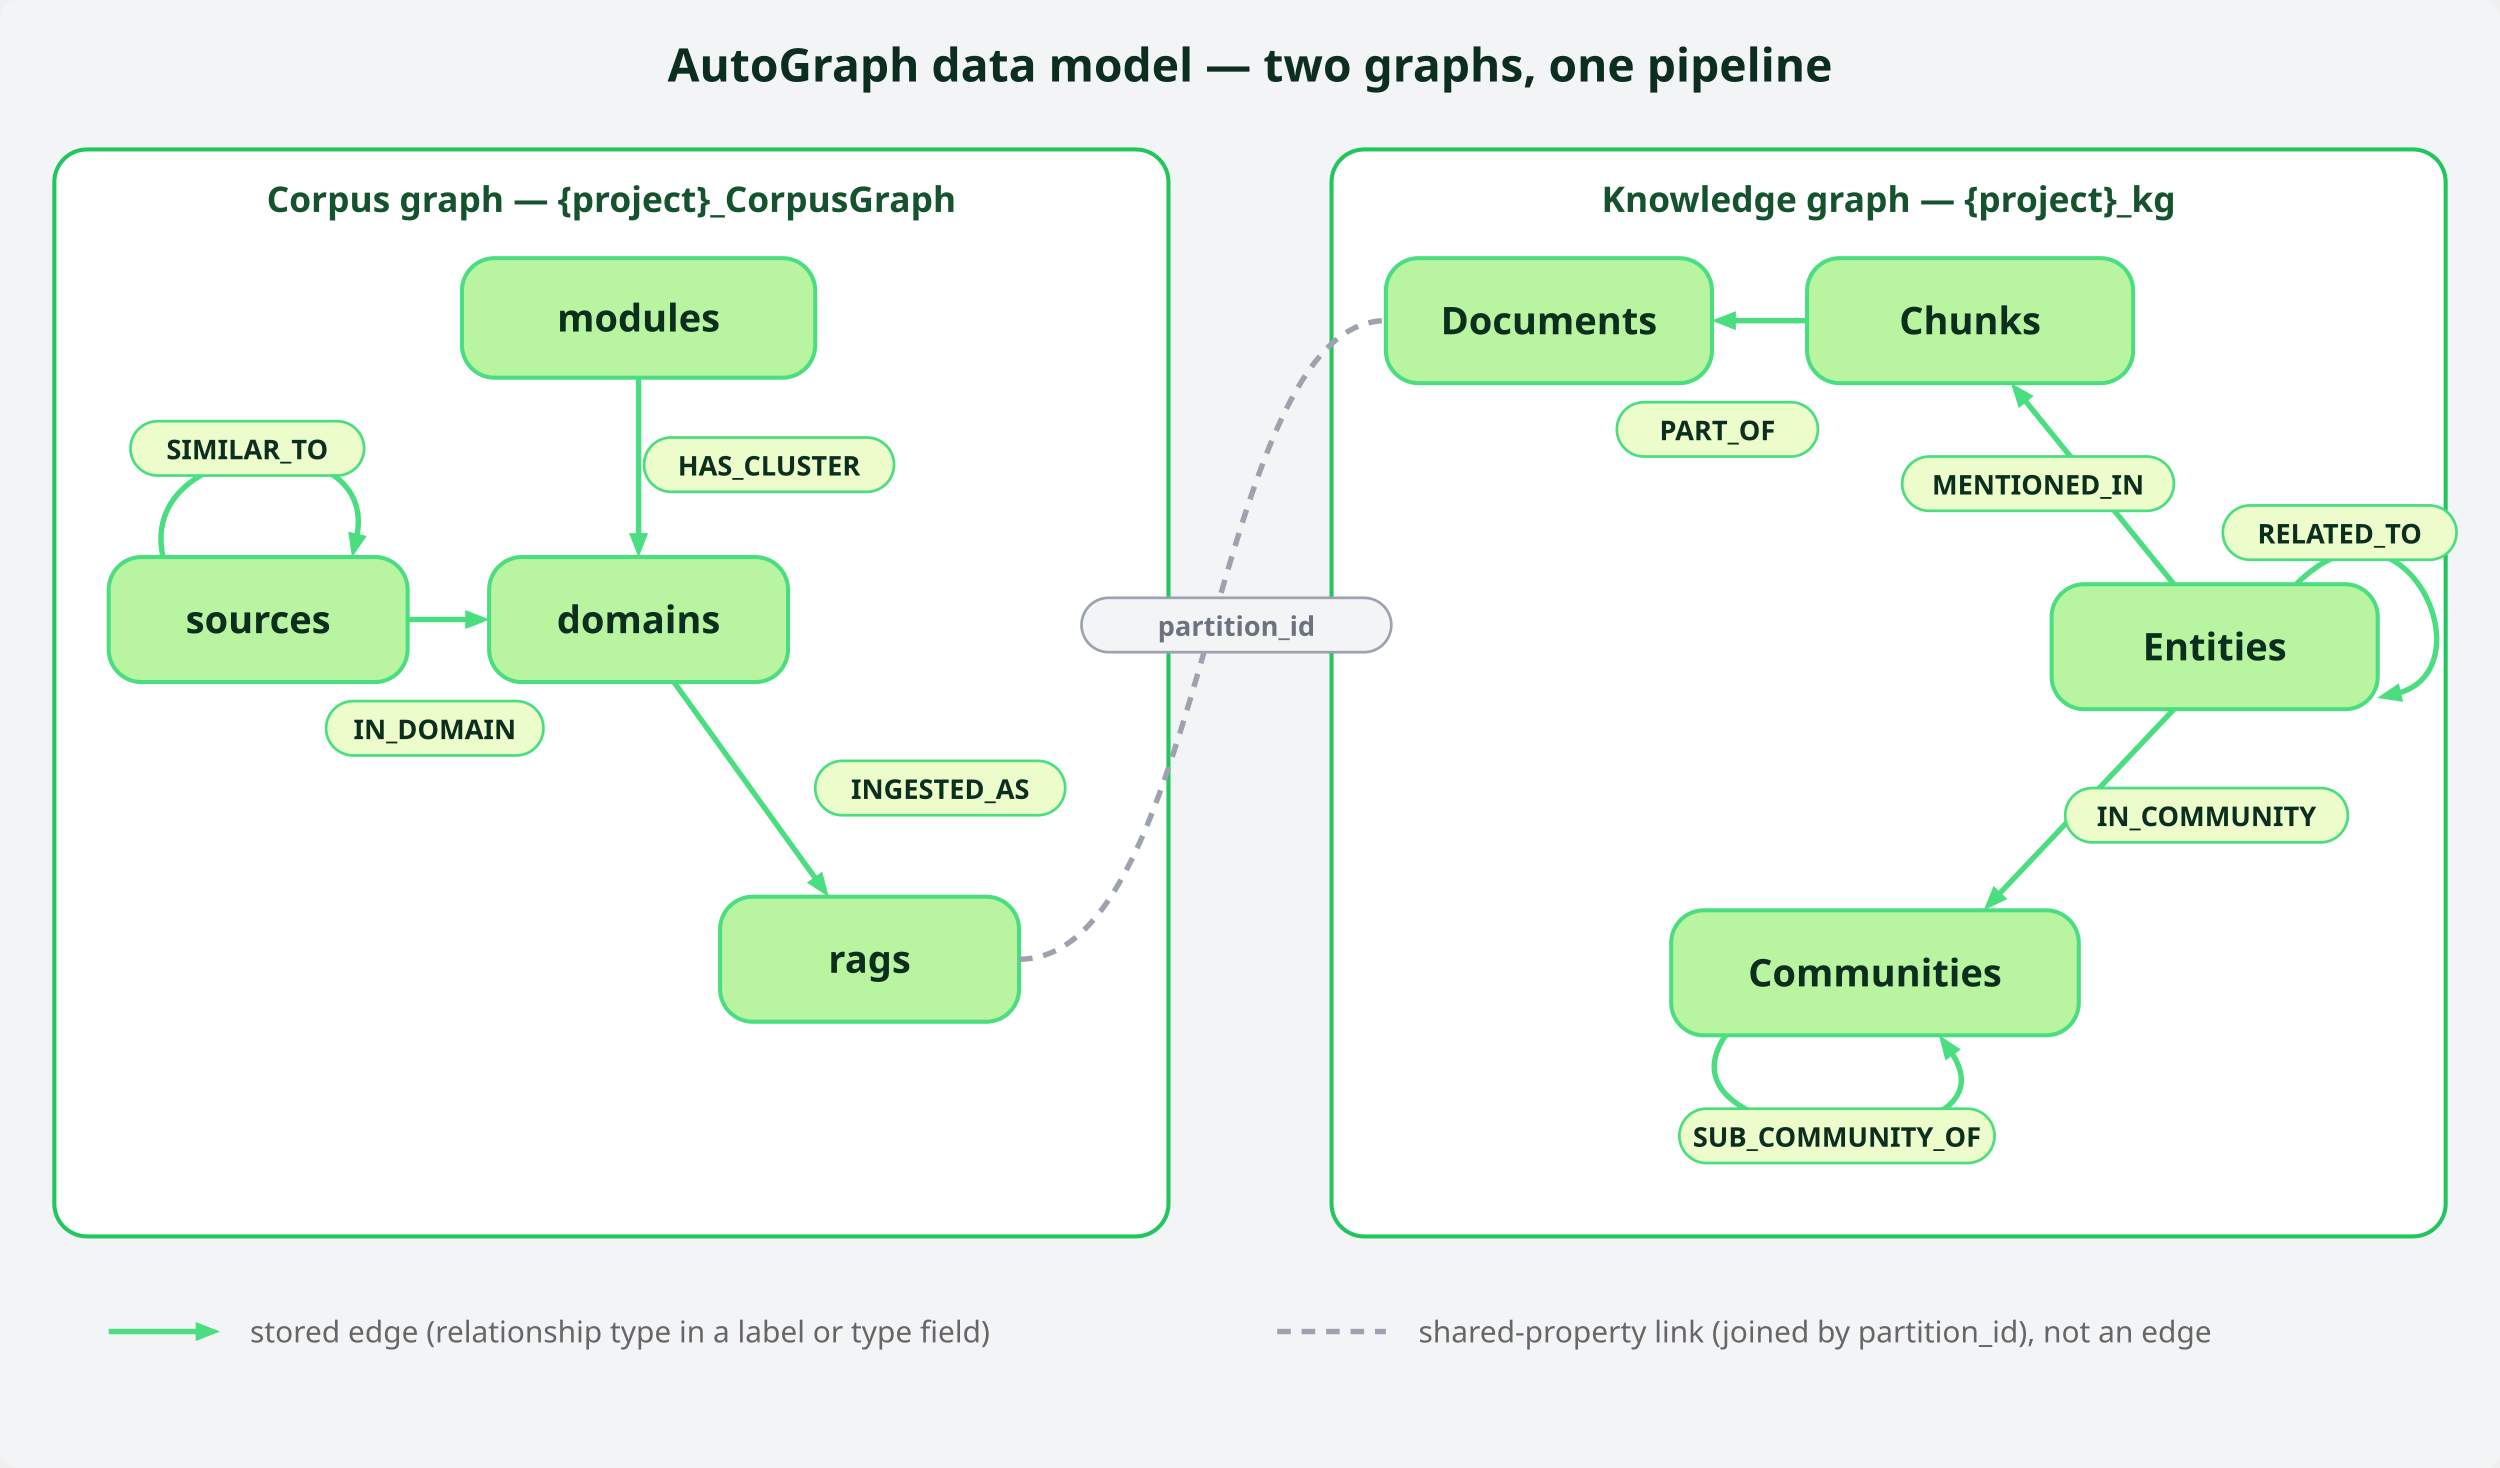
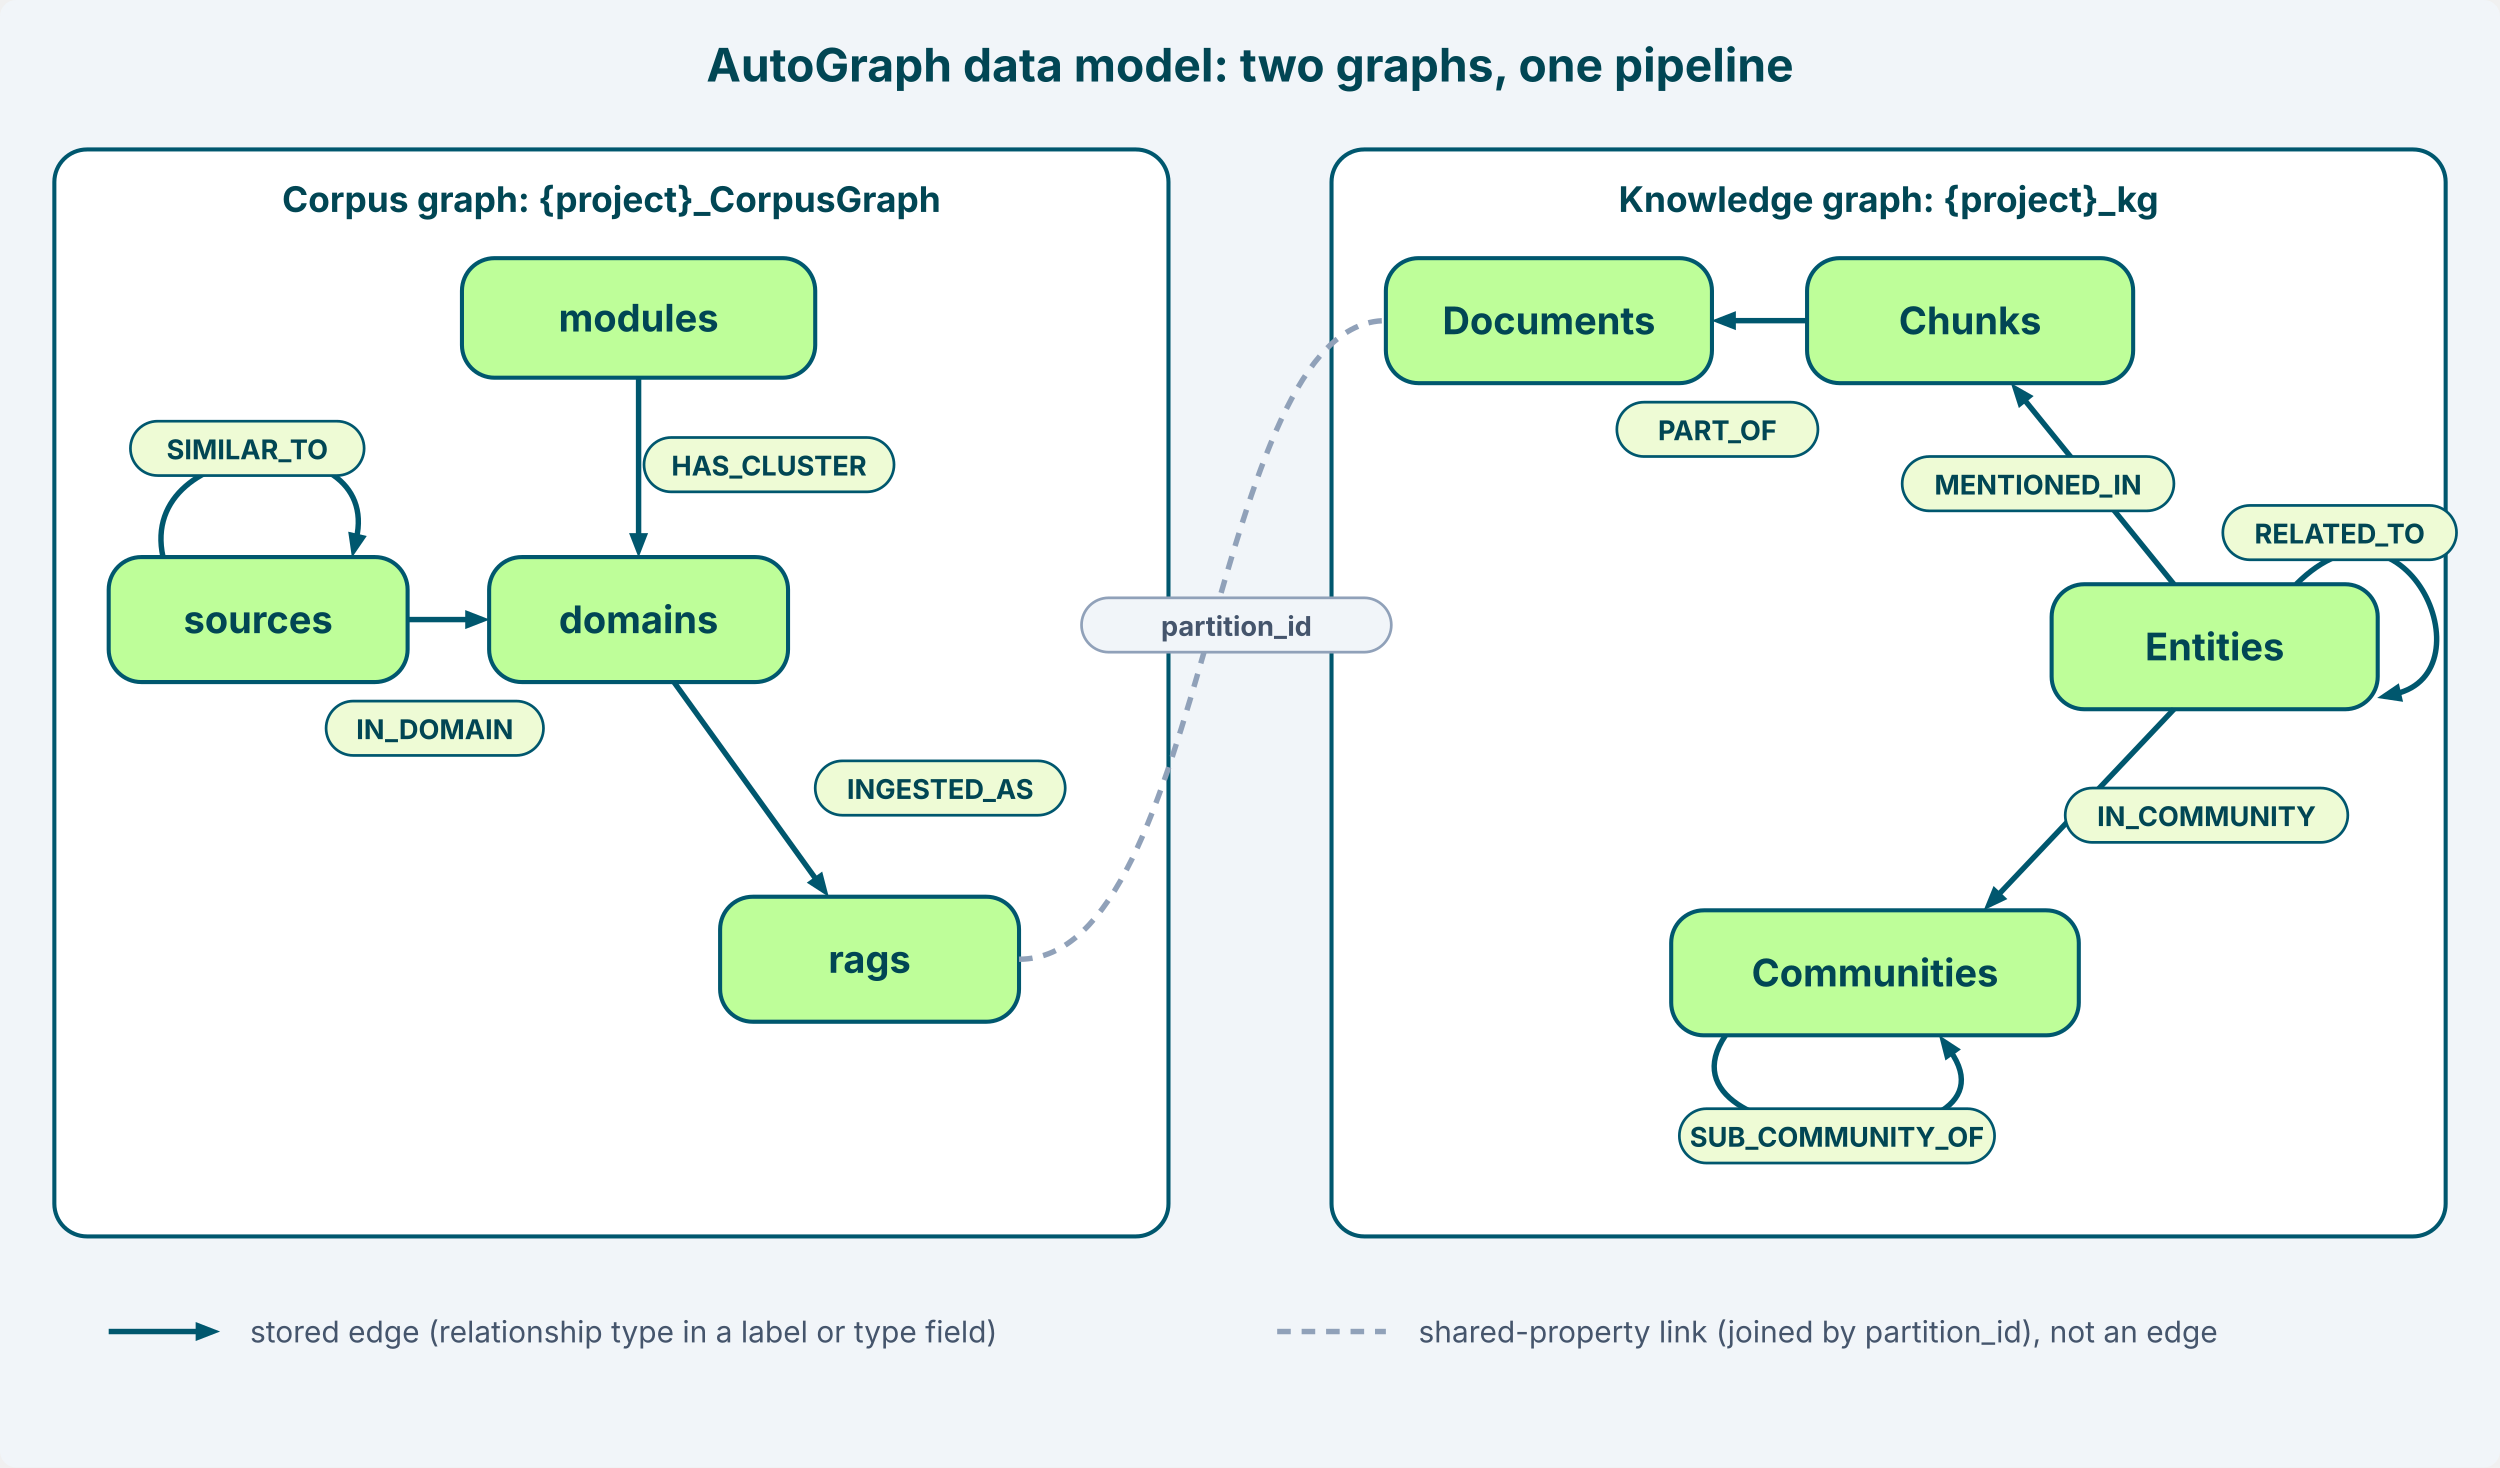
<svg xmlns="http://www.w3.org/2000/svg" viewBox="0 0 920 540" width="920" height="540">
  <style>
-     .agov text { font-family: sans-serif; }
-     .agov .vtx { fill: #b9f5a0; stroke: #4ade80; stroke-width: 1.5; }
-     .agov .card:hover .vtx { fill: #ffffff; stroke: #22c55e; }
-     .agov .vtitle { font-size: 14px; font-weight: bold; fill: #0b2e1e; }
-     .agov .panel { fill: #ffffff; stroke: #22c55e; stroke-width: 1.5; }
-     .agov .phead { font-size: 13px; font-weight: bold; fill: #14532d; }
-     .agov .elabel { font-size: 10px; font-weight: bold; fill: #0b2e1e; }
-     .agov .ebadge { fill: #ecfccb; stroke: #4ade80; stroke-width: 1; }
-     .agov .note { font-size: 11px; fill: #666; }
+     .agov text { font-family: Inter, -apple-system, BlinkMacSystemFont, 'Segoe UI', Helvetica, Arial, sans-serif; }
+     .agov .vtx { fill: #befe99; stroke: #00576e; stroke-width: 1.5; }
+     .agov .card:hover .vtx { fill: #ffffff; stroke: #00576e; }
+     .agov .vtitle { font-size: 14px; font-weight: bold; fill: #014654; }
+     .agov .panel { fill: #ffffff; stroke: #00576e; stroke-width: 1.5; }
+     .agov .phead { font-size: 13px; font-weight: bold; fill: #014654; }
+     .agov .elabel { font-size: 10px; font-weight: bold; fill: #014654; }
+     .agov .ebadge { fill: #eefbd5; stroke: #00576e; stroke-width: 1; }
+     .agov .note { font-size: 11px; fill: #45556c; }
  </style>
  <defs>
    <marker id="agov-arrow" markerWidth="9" markerHeight="7" refX="2" refY="3.5" orient="auto" markerUnits="userSpaceOnUse">
-       <polygon points="0 0,9 3.5,0 7" fill="#4ade80" />
+       <polygon points="0 0,9 3.5,0 7" fill="#00576e" />
    </marker>
  </defs>
  <g class="agov">
-     <rect width="920" height="540" fill="#f3f4f6" rx="6" />
-     <text x="460" y="30" text-anchor="middle" font-size="17" font-weight="bold" fill="#0b2e1e">AutoGraph data model — two graphs, one pipeline</text>
+     <rect width="920" height="540" fill="#f1f5f9" rx="6" />
+     <text x="460" y="30" text-anchor="middle" font-size="17" font-weight="bold" fill="#014654">AutoGraph data model: two graphs, one pipeline</text>
    <rect class="panel" x="20" y="55" width="410" height="400" rx="12" />
-     <text class="phead" x="225" y="78" text-anchor="middle">Corpus graph — {project}_CorpusGraph</text>
+     <text class="phead" x="225" y="78" text-anchor="middle">Corpus graph: {project}_CorpusGraph</text>
    <g class="card">
      <rect class="vtx" x="170" y="95" width="130" height="44" rx="12" />
      <text class="vtitle" x="235" y="122" text-anchor="middle">modules</text>
    </g>
    <g class="card">
      <rect class="vtx" x="40" y="205" width="110" height="46" rx="12" />
      <text class="vtitle" x="95" y="233" text-anchor="middle">sources</text>
    </g>
    <g class="card">
      <rect class="vtx" x="180" y="205" width="110" height="46" rx="12" />
      <text class="vtitle" x="235" y="233" text-anchor="middle">domains</text>
    </g>
    <g class="card">
      <rect class="vtx" x="265" y="330" width="110" height="46" rx="12" />
      <text class="vtitle" x="320" y="358" text-anchor="middle">rags</text>
    </g>
-     <path d="M 235 139 L 235 198.2" stroke="#4ade80" stroke-width="2" fill="none" marker-end="url(#agov-arrow)" />
+     <path d="M 235 139 L 235 198.2" stroke="#00576e" stroke-width="2" fill="none" marker-end="url(#agov-arrow)" />
    <rect class="ebadge" x="237" y="161" width="92" height="20" rx="10" />
    <text class="elabel" x="283" y="175" text-anchor="middle">HAS_CLUSTER</text>
-     <path d="M 150 228 L 173.2 228" stroke="#4ade80" stroke-width="2" fill="none" marker-end="url(#agov-arrow)" />
+     <path d="M 150 228 L 173.2 228" stroke="#00576e" stroke-width="2" fill="none" marker-end="url(#agov-arrow)" />
    <rect class="ebadge" x="120" y="258" width="80" height="20" rx="10" />
    <text class="elabel" x="160" y="272" text-anchor="middle">IN_DOMAIN</text>
-     <path d="M 248 251 L 300.9 324.4" stroke="#4ade80" stroke-width="2" fill="none" marker-end="url(#agov-arrow)" />
+     <path d="M 248 251 L 300.9 324.4" stroke="#00576e" stroke-width="2" fill="none" marker-end="url(#agov-arrow)" />
    <rect class="ebadge" x="300" y="280" width="92" height="20" rx="10" />
    <text class="elabel" x="346" y="294" text-anchor="middle">INGESTED_AS</text>
-     <path d="M 60 205 C 50 160, 141.1 155.4, 131.1 198.4" stroke="#4ade80" stroke-width="2" fill="none" marker-end="url(#agov-arrow)" />
+     <path d="M 60 205 C 50 160, 141.1 155.4, 131.1 198.4" stroke="#00576e" stroke-width="2" fill="none" marker-end="url(#agov-arrow)" />
    <rect class="ebadge" x="48" y="155" width="86" height="20" rx="10" />
    <text class="elabel" x="91" y="169" text-anchor="middle">SIMILAR_TO</text>
    <rect class="panel" x="490" y="55" width="410" height="400" rx="12" />
-     <text class="phead" x="695" y="78" text-anchor="middle">Knowledge graph — {project}_kg</text>
+     <text class="phead" x="695" y="78" text-anchor="middle">Knowledge graph: {project}_kg</text>
    <g class="card">
      <rect class="vtx" x="510" y="95" width="120" height="46" rx="12" />
      <text class="vtitle" x="570" y="123" text-anchor="middle">Documents</text>
    </g>
    <g class="card">
      <rect class="vtx" x="665" y="95" width="120" height="46" rx="12" />
      <text class="vtitle" x="725" y="123" text-anchor="middle">Chunks</text>
    </g>
    <g class="card">
      <rect class="vtx" x="755" y="215" width="120" height="46" rx="12" />
      <text class="vtitle" x="815" y="243" text-anchor="middle">Entities</text>
    </g>
    <g class="card">
      <rect class="vtx" x="615" y="335" width="150" height="46" rx="12" />
      <text class="vtitle" x="690" y="363" text-anchor="middle">Communities</text>
    </g>
-     <path d="M 665 118 L 636.8 118" stroke="#4ade80" stroke-width="2" fill="none" marker-end="url(#agov-arrow)" />
+     <path d="M 665 118 L 636.8 118" stroke="#00576e" stroke-width="2" fill="none" marker-end="url(#agov-arrow)" />
    <rect class="ebadge" x="595" y="148" width="74" height="20" rx="10" />
    <text class="elabel" x="632" y="162" text-anchor="middle">PART_OF</text>
-     <path d="M 800 215 L 744.4 146.4" stroke="#4ade80" stroke-width="2" fill="none" marker-end="url(#agov-arrow)" />
+     <path d="M 800 215 L 744.4 146.4" stroke="#00576e" stroke-width="2" fill="none" marker-end="url(#agov-arrow)" />
    <rect class="ebadge" x="700" y="168" width="100" height="20" rx="10" />
    <text class="elabel" x="750" y="182" text-anchor="middle">MENTIONED_IN</text>
-     <path d="M 845 215 C 885 175, 916.6 247.3, 881.6 255.3" stroke="#4ade80" stroke-width="2" fill="none" marker-end="url(#agov-arrow)" />
+     <path d="M 845 215 C 885 175, 916.6 247.3, 881.6 255.3" stroke="#00576e" stroke-width="2" fill="none" marker-end="url(#agov-arrow)" />
    <rect class="ebadge" x="818" y="186" width="86" height="20" rx="10" />
    <text class="elabel" x="861" y="200" text-anchor="middle">RELATED_TO</text>
-     <path d="M 800 261 L 734.8 329.9" stroke="#4ade80" stroke-width="2" fill="none" marker-end="url(#agov-arrow)" />
+     <path d="M 800 261 L 734.8 329.9" stroke="#00576e" stroke-width="2" fill="none" marker-end="url(#agov-arrow)" />
    <rect class="ebadge" x="760" y="290" width="104" height="20" rx="10" />
    <text class="elabel" x="812" y="304" text-anchor="middle">IN_COMMUNITY</text>
-     <path d="M 635 381 C 605 425, 747.6 428.6, 717.6 386.6" stroke="#4ade80" stroke-width="2" fill="none" marker-end="url(#agov-arrow)" />
+     <path d="M 635 381 C 605 425, 747.6 428.6, 717.6 386.6" stroke="#00576e" stroke-width="2" fill="none" marker-end="url(#agov-arrow)" />
    <rect class="ebadge" x="618" y="408" width="116" height="20" rx="10" />
    <text class="elabel" x="676" y="422" text-anchor="middle">SUB_COMMUNITY_OF</text>
-     <path d="M 375 353 C 445 353, 445 118, 510 118" stroke="#9ca3af" stroke-width="2" fill="none" stroke-dasharray="5 4" />
-     <rect x="398" y="220" width="114" height="20" rx="10" fill="#f3f4f6" stroke="#9ca3af" stroke-width="1" />
-     <text x="455" y="234" text-anchor="middle" font-size="10" font-weight="bold" fill="#6b7280">partition_id</text>
-     <line x1="40" y1="490" x2="74" y2="490" stroke="#4ade80" stroke-width="2" marker-end="url(#agov-arrow)" />
+     <path d="M 375 353 C 445 353, 445 118, 510 118" stroke="#90a1b9" stroke-width="2" fill="none" stroke-dasharray="5 4" />
+     <rect x="398" y="220" width="114" height="20" rx="10" fill="#f1f5f9" stroke="#90a1b9" stroke-width="1" />
+     <text x="455" y="234" text-anchor="middle" font-size="10" font-weight="bold" fill="#45556c">partition_id</text>
+     <line x1="40" y1="490" x2="74" y2="490" stroke="#00576e" stroke-width="2" marker-end="url(#agov-arrow)" />
    <text class="note" x="92" y="494">stored edge (relationship type in a label or type field)</text>
-     <line x1="470" y1="490" x2="510" y2="490" stroke="#9ca3af" stroke-width="2" stroke-dasharray="5 4" />
+     <line x1="470" y1="490" x2="510" y2="490" stroke="#90a1b9" stroke-width="2" stroke-dasharray="5 4" />
    <text class="note" x="522" y="494">shared-property link (joined by partition_id), not an edge</text>
  </g>
</svg>
